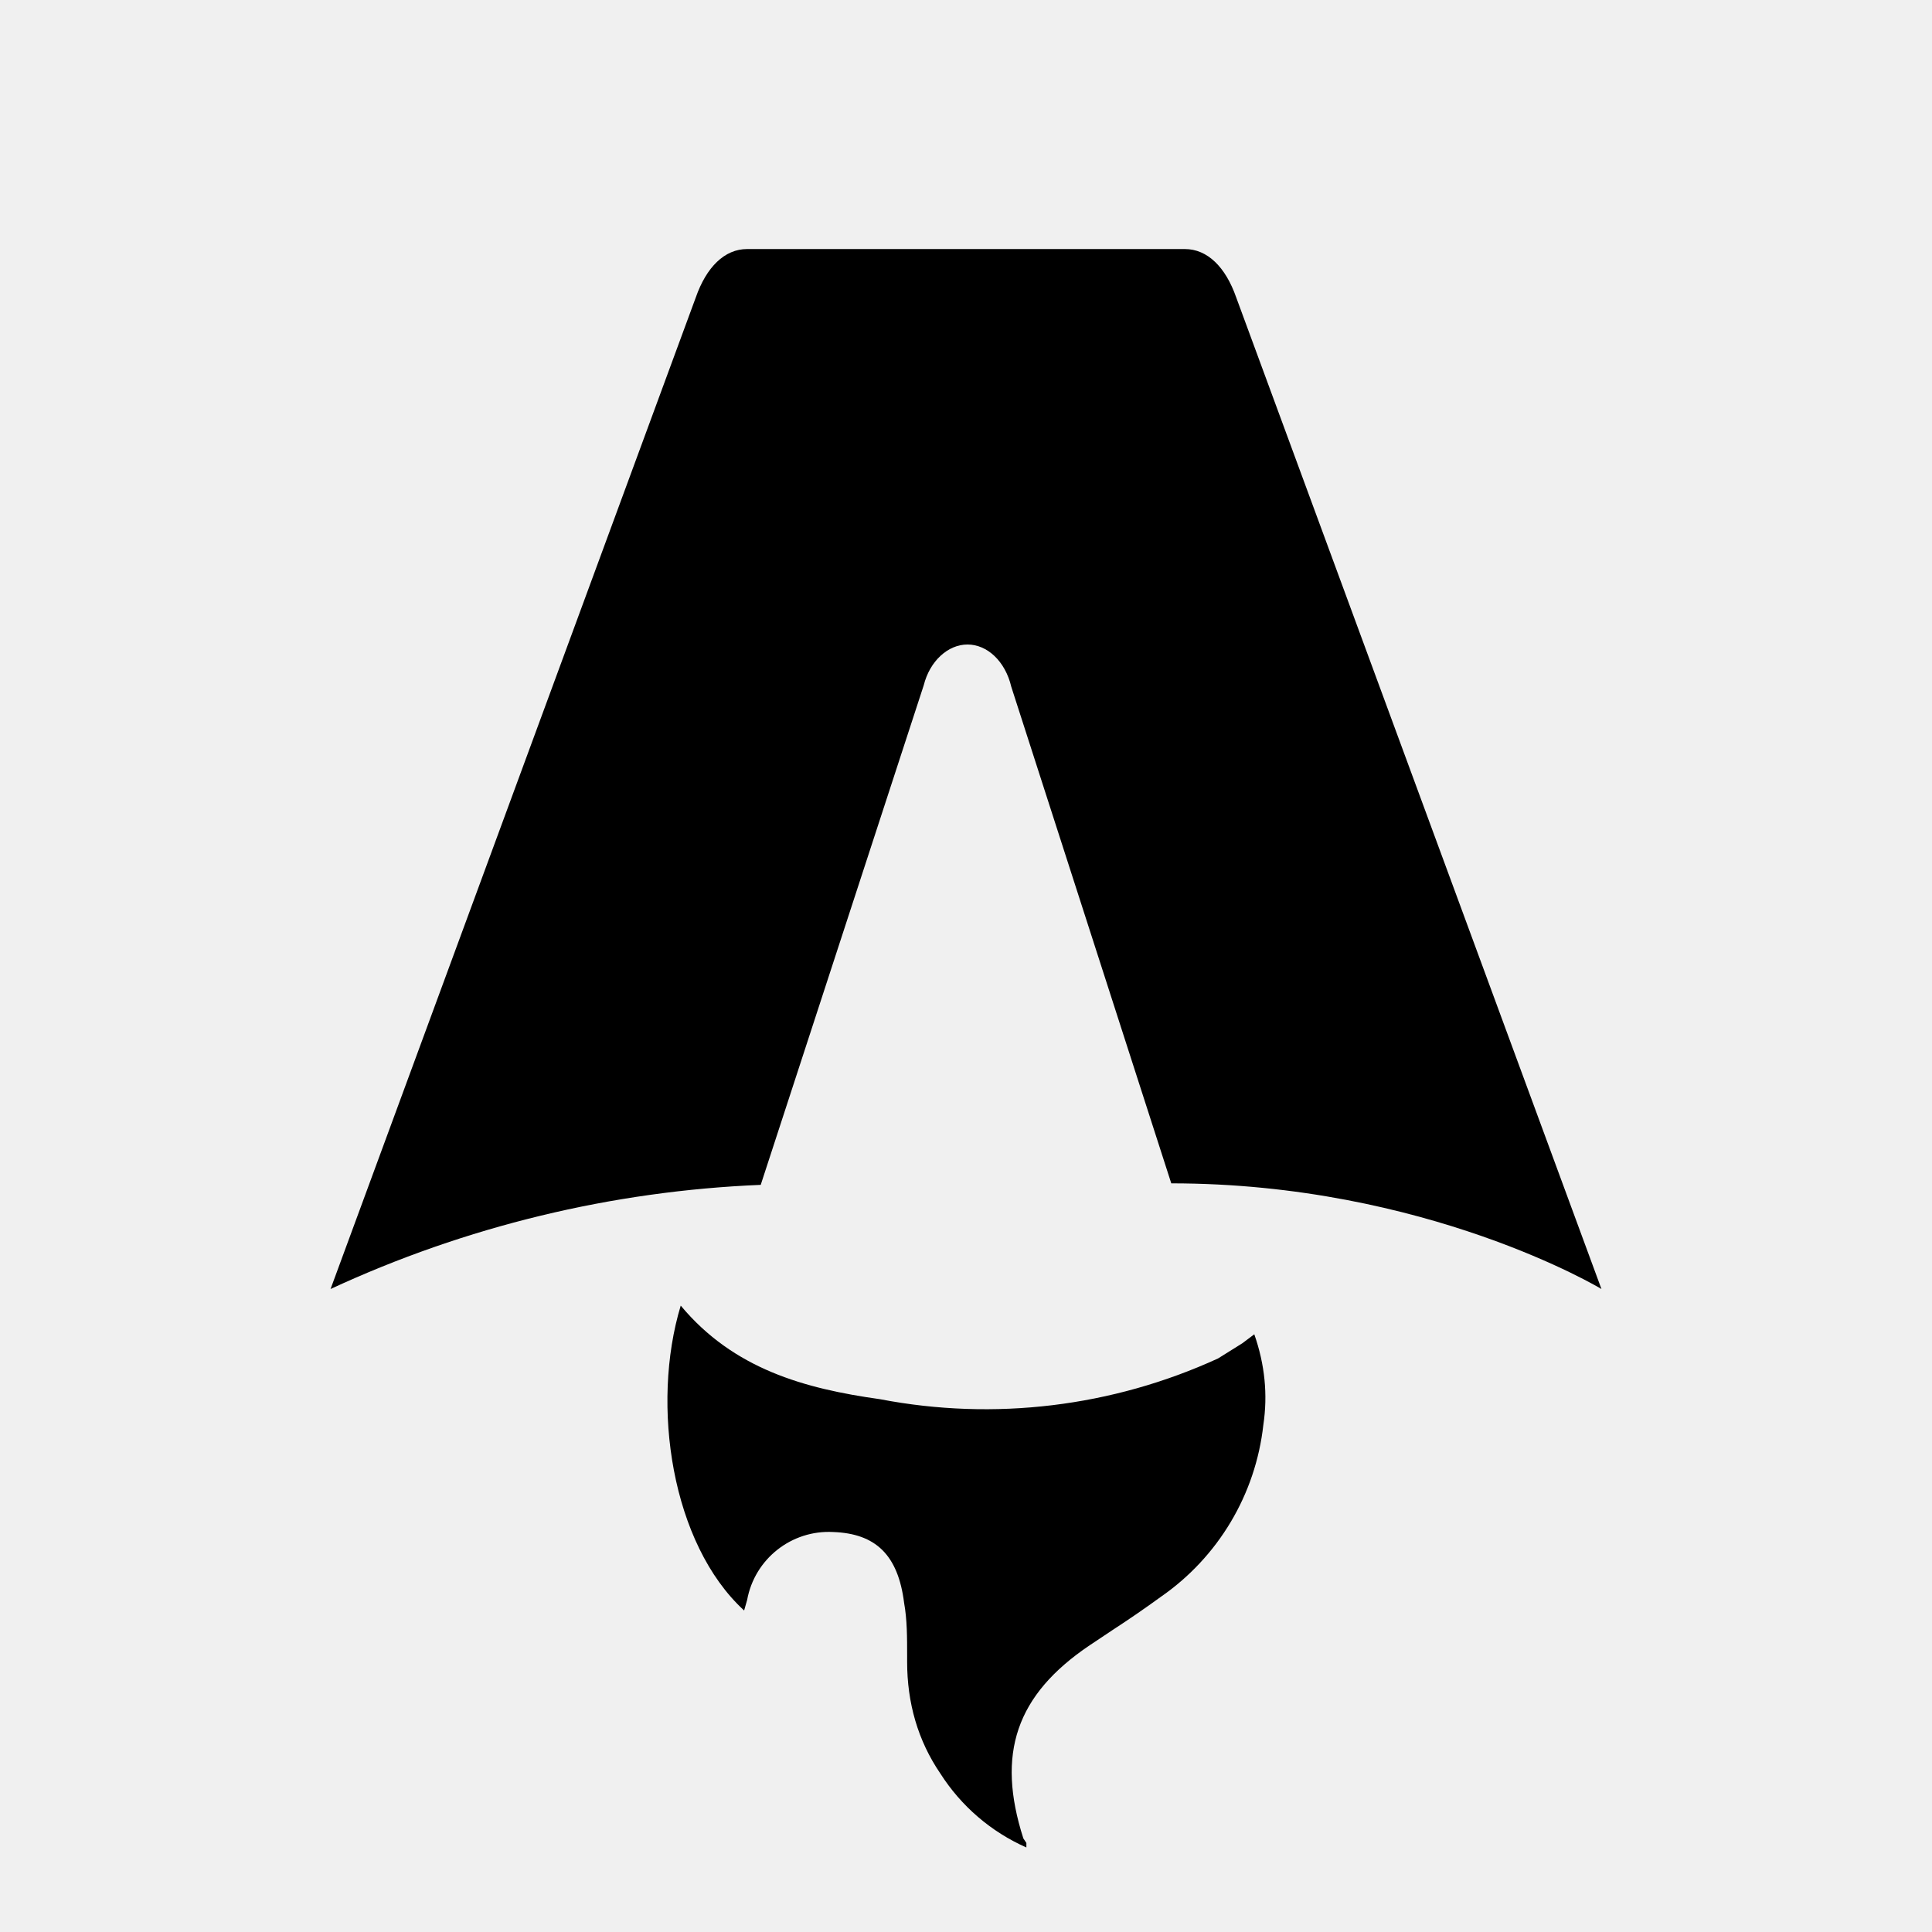
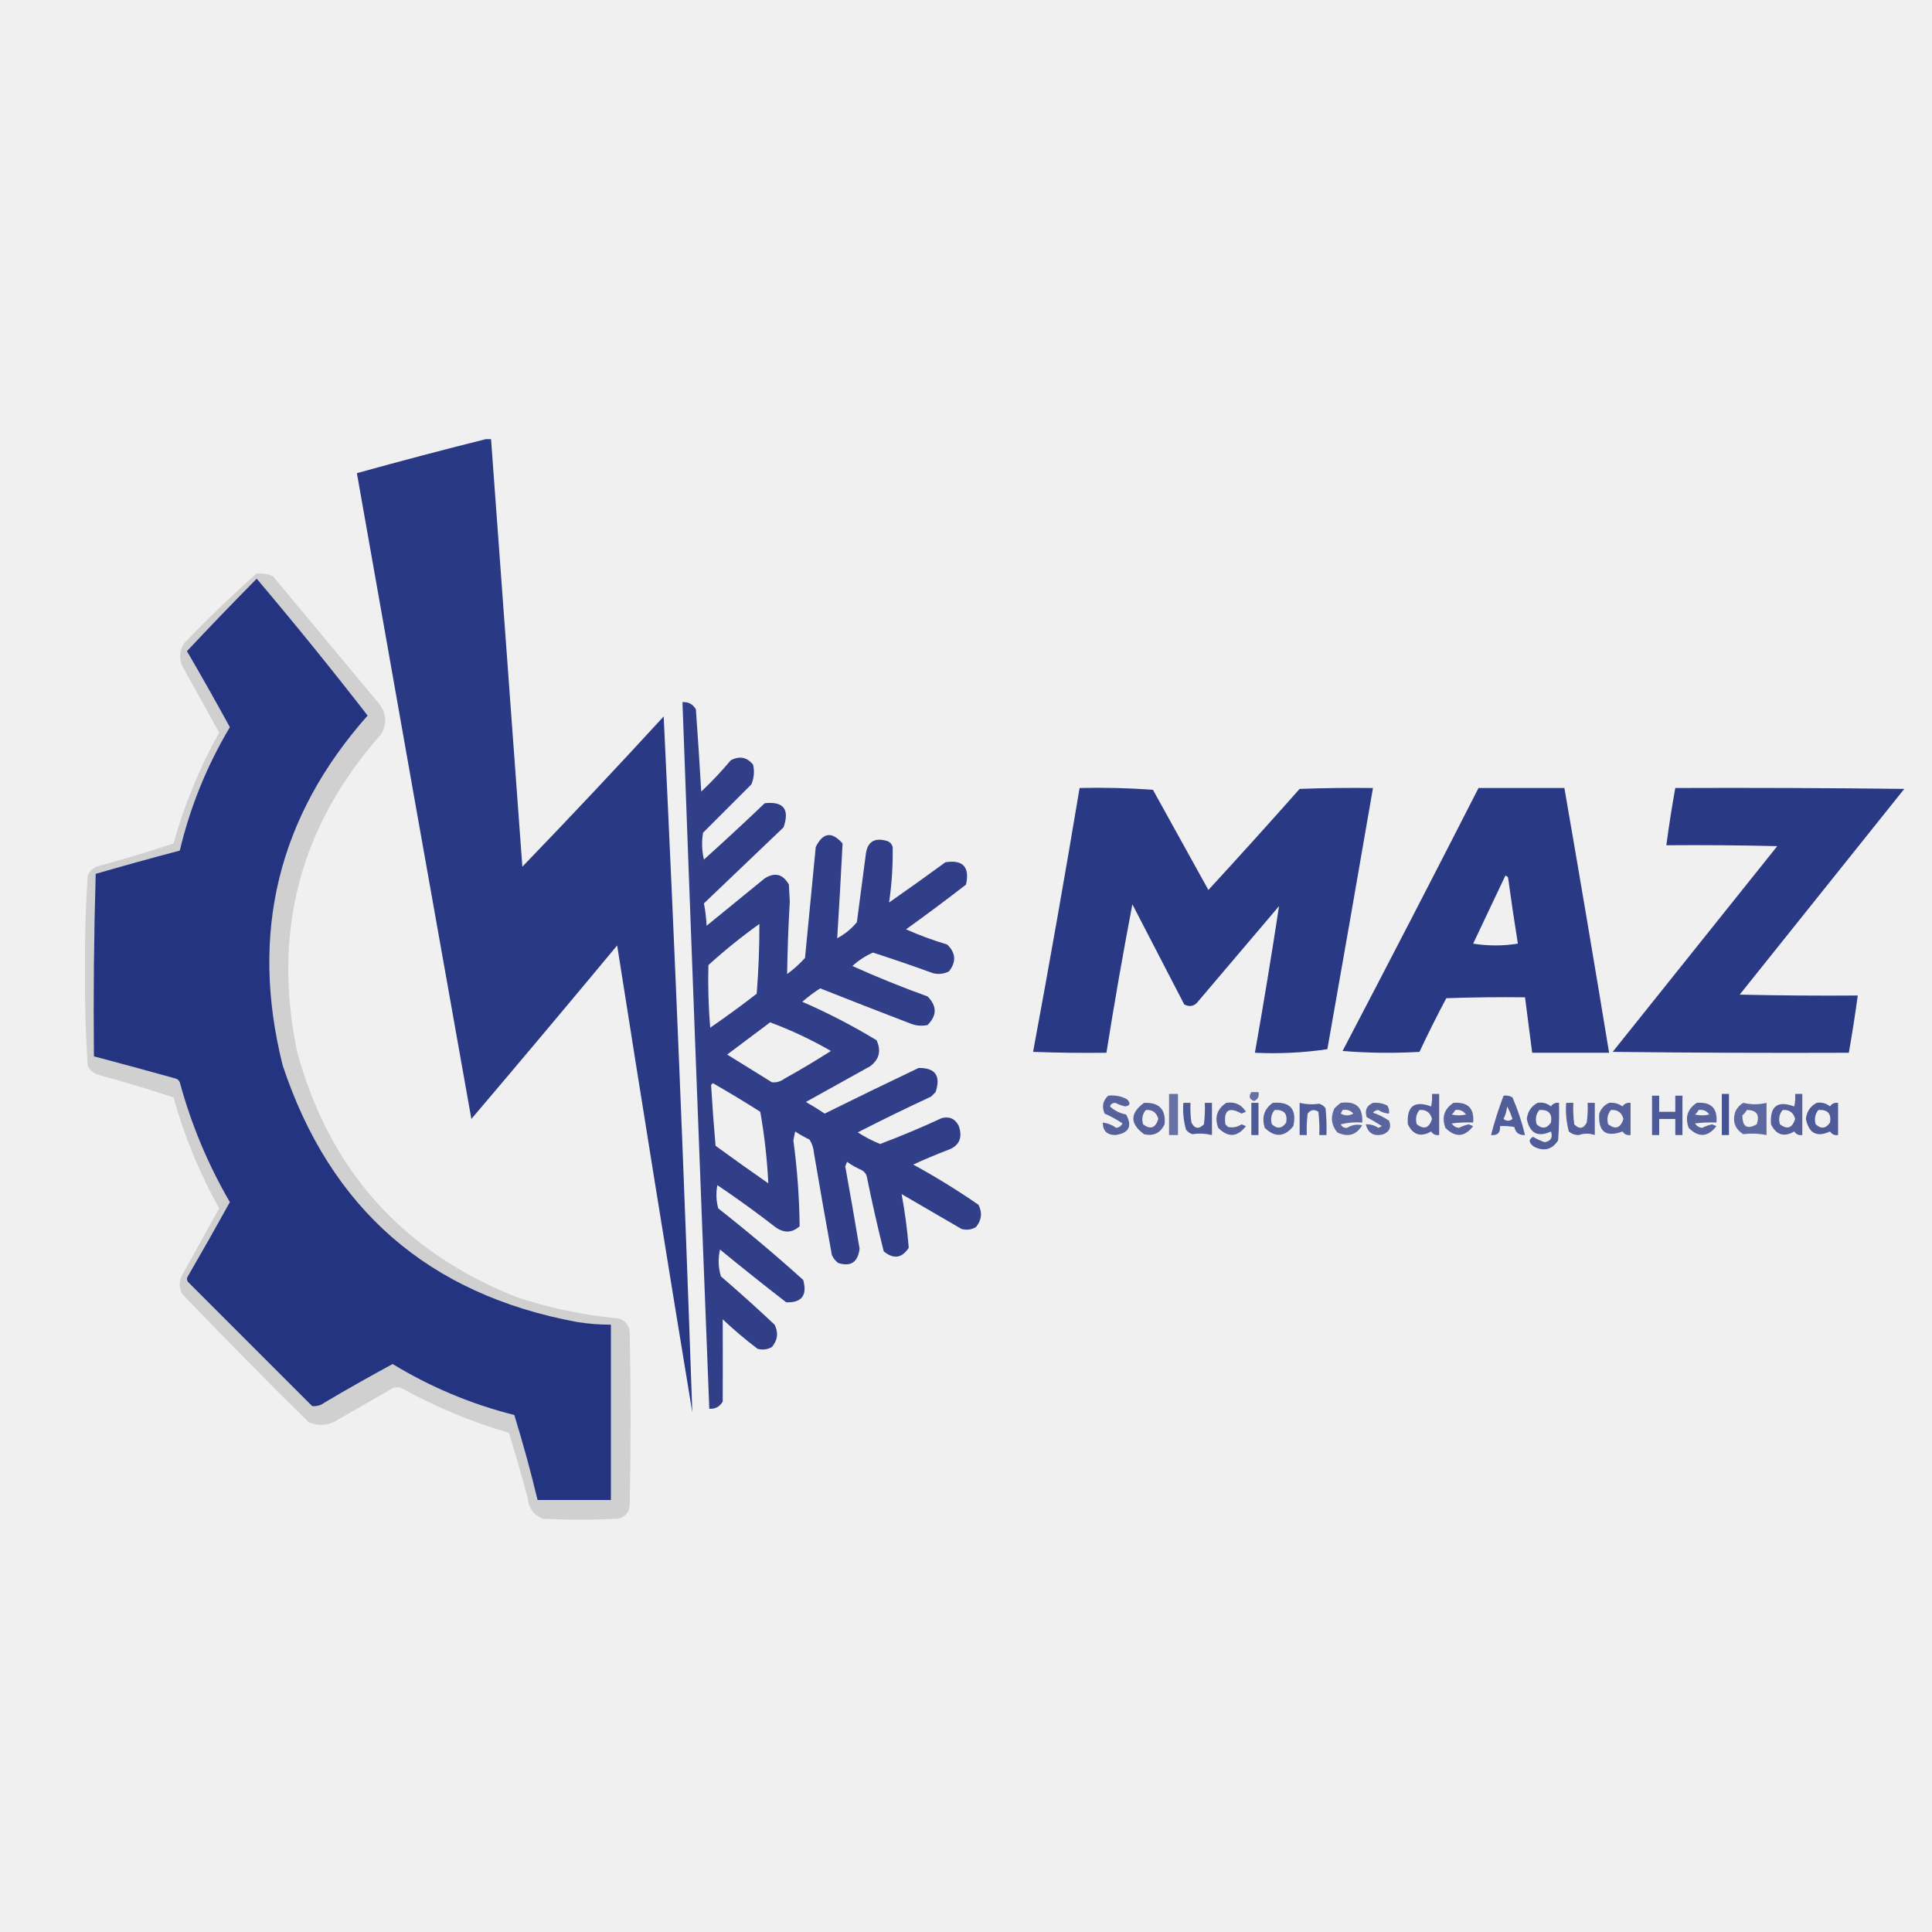
- <svg xmlns="http://www.w3.org/2000/svg" fill="none" viewBox="0 0 128 128">
-   <path d="M50.4 78.5a75.1 75.1 0 0 0-28.5 6.9l24.2-65.7c.7-2 1.9-3.2 3.4-3.2h29c1.5 0 2.7 1.2 3.4 3.2l24.2 65.7s-11.6-7-28.5-7L67 45.5c-.4-1.7-1.6-2.8-2.9-2.8-1.3 0-2.5 1.1-2.9 2.7L50.4 78.5Zm-1.1 28.2Zm-4.2-20.2c-2 6.6-.6 15.8 4.2 20.2a17.5 17.5 0 0 1 .2-.7 5.5 5.5 0 0 1 5.7-4.5c2.8.1 4.3 1.5 4.7 4.7.2 1.1.2 2.3.2 3.5v.4c0 2.7.7 5.2 2.2 7.4a13 13 0 0 0 5.7 4.9v-.3l-.2-.3c-1.8-5.6-.5-9.5 4.4-12.8l1.5-1a73 73 0 0 0 3.2-2.2 16 16 0 0 0 6.8-11.4c.3-2 .1-4-.6-6l-.8.6-1.6 1a37 37 0 0 1-22.4 2.7c-5-.7-9.7-2-13.2-6.2Z" />
-   <style>
-         path { fill: #000; }
-         @media (prefers-color-scheme: dark) {
-             path { fill: #FFF; }
-         }
-     </style>
+ <svg xmlns="http://www.w3.org/2000/svg" version="1.1" width="1080px" height="1080px" style="shape-rendering:geometricPrecision; text-rendering:geometricPrecision; image-rendering:optimizeQuality; fill-rule:evenodd; clip-rule:evenodd">
+   <g>
+     <path style="opacity:0.98" fill="#263582" d="M 271.5,245.5 C 272.5,245.5 273.5,245.5 274.5,245.5C 280.333,325.155 286.166,404.822 292,484.5C 318.7,456.802 345.033,428.802 371,400.5C 377.211,530.12 382.545,659.787 387,789.5C 372.677,702.564 358.677,615.564 345,528.5C 317.992,561.005 290.825,593.338 263.5,625.5C 242.059,505.189 220.726,384.856 199.5,264.5C 223.509,257.832 247.509,251.499 271.5,245.5 Z" />
+   </g>
+   <g>
+     <path style="opacity:0.134" fill="#000001" d="M 143.5,320.5 C 146.607,320.351 149.607,320.851 152.5,322C 172.333,345.833 192.167,369.667 212,393.5C 216.112,398.95 216.446,404.617 213,410.5C 167.852,461.412 152.185,520.412 166,587.5C 183.869,653.707 224.702,699.54 288.5,725C 307.034,731.174 326.034,735.174 345.5,737C 349.395,737.933 351.562,740.433 352,744.5C 352.667,776.833 352.667,809.167 352,841.5C 351.648,845.521 349.482,848.021 345.5,849C 331.5,849.667 317.5,849.667 303.5,849C 298.378,846.946 295.545,843.113 295,837.5C 291.728,825.242 288.228,813.076 284.5,801C 263.532,794.845 243.532,786.512 224.5,776C 222.833,775.333 221.167,775.333 219.5,776C 208.5,782.333 197.5,788.667 186.5,795C 181.833,797 177.167,797 172.5,795C 148.638,771.472 125.138,747.639 102,723.5C 100,719.833 100,716.167 102,712.5C 108.833,700.167 115.667,687.833 122.5,675.5C 111.555,655.83 103.055,635.163 97,613.5C 83.32,608.941 69.487,604.774 55.5,601C 52.417,600.214 50.251,598.381 49,595.5C 47.861,577.883 47.361,560.217 47.5,542.5C 47.361,524.783 47.861,507.117 49,489.5C 50.251,486.619 52.417,484.786 55.5,484C 69.487,480.226 83.32,476.059 97,471.5C 103.055,449.837 111.555,429.17 122.5,409.5C 115.667,397.167 108.833,384.833 102,372.5C 99.961,368.013 100.294,363.68 103,359.5C 116.092,345.905 129.592,332.905 143.5,320.5 Z" />
+   </g>
+   <g>
+     <path style="opacity:1" fill="#253481" d="M 143.5,323.5 C 164.695,348.533 185.362,374.033 205.5,400C 155.379,456.555 139.546,521.722 158,595.5C 184.594,675.764 239.427,723.597 322.5,739C 328.796,740.012 335.129,740.512 341.5,740.5C 341.5,773.167 341.5,805.833 341.5,838.5C 327.833,838.5 314.167,838.5 300.5,838.5C 296.673,822.521 292.34,806.687 287.5,791C 263.365,784.903 240.698,775.403 219.5,762.5C 206.671,769.414 194.004,776.58 181.5,784C 179.35,785.59 177.017,786.257 174.5,786C 151.333,762.833 128.167,739.667 105,716.5C 104.333,715.5 104.333,714.5 105,713.5C 112.967,699.732 120.8,685.898 128.5,672C 116.251,650.93 106.918,628.597 100.5,605C 100.095,604.055 99.428,603.388 98.5,603C 83.177,598.725 67.844,594.558 52.5,590.5C 52.167,556.493 52.5,522.493 53.5,488.5C 69.122,483.959 84.789,479.625 100.5,475.5C 106.307,451.081 115.64,428.081 128.5,406.5C 120.684,392.195 112.684,378.028 104.5,364C 117.327,350.34 130.327,336.84 143.5,323.5 Z" />
+   </g>
+   <g>
+     <path style="opacity:0.943" fill="#263582" d="M 381.5,392.5 C 384.785,392.269 387.285,393.603 389,396.5C 390.102,411.822 391.102,427.155 392,442.5C 397.866,436.969 403.366,431.135 408.5,425C 413.457,422.418 417.623,423.251 421,427.5C 421.837,431.295 421.504,434.961 420,438.5C 411,447.5 402,456.5 393,465.5C 392.171,470.533 392.338,475.533 393.5,480.5C 404.984,470.184 416.317,459.684 427.5,449C 438.014,447.859 441.514,452.359 438,462.5C 423.167,476.667 408.333,490.833 393.5,505C 394.3,509.08 394.8,513.247 395,517.5C 405.833,508.667 416.667,499.833 427.5,491C 433.181,487.447 437.681,488.614 441,494.5C 441.167,497.667 441.333,500.833 441.5,504C 440.71,517.511 440.21,531.011 440,544.5C 443.683,541.813 447.017,538.813 450,535.5C 452,514.833 454,494.167 456,473.5C 460.017,465.321 465.017,464.655 471,471.5C 470.12,489.176 469.12,506.842 468,524.5C 472.297,522.196 475.964,519.196 479,515.5C 480.667,502.833 482.333,490.167 484,477.5C 484.881,470.636 488.714,468.136 495.5,470C 497.333,470.5 498.5,471.667 499,473.5C 499.174,483.929 498.507,494.262 497,504.5C 507.588,497.123 518.088,489.623 528.5,482C 538.338,480.47 542.171,484.637 540,494.5C 528.951,503.057 517.784,511.391 506.5,519.5C 513.941,522.815 521.607,525.648 529.5,528C 534.325,532.669 534.658,537.669 530.5,543C 527.634,544.457 524.634,544.79 521.5,544C 510.408,539.969 499.241,536.136 488,532.5C 483.757,534.372 479.923,536.872 476.5,540C 490.243,546.202 504.243,551.868 518.5,557C 523.833,562.333 523.833,567.667 518.5,573C 515.072,573.701 511.738,573.368 508.5,572C 491.794,565.598 475.127,559.098 458.5,552.5C 454.988,554.757 451.654,557.257 448.5,560C 462.852,566.258 476.685,573.425 490,581.5C 492.697,587.311 491.53,592.144 486.5,596C 474.5,602.667 462.5,609.333 450.5,616C 454.084,618.041 457.584,620.208 461,622.5C 478.423,613.872 495.923,605.372 513.5,597C 522.87,596.868 526.037,601.368 523,610.5C 522.167,611.333 521.333,612.167 520.5,613C 506.711,619.395 493.044,626.061 479.5,633C 483.491,635.578 487.657,637.745 492,639.5C 503.66,635.088 515.16,630.254 526.5,625C 530.886,623.943 534.053,625.443 536,629.5C 538.273,636.247 536.106,640.747 529.5,643C 523.085,645.472 516.752,648.138 510.5,651C 523.085,657.873 535.252,665.373 547,673.5C 549.236,677.99 548.736,682.156 545.5,686C 542.97,687.422 540.303,687.755 537.5,687C 526.333,680.5 515.167,674 504,667.5C 505.849,677.415 507.182,687.415 508,697.5C 504.196,703.377 499.529,704.044 494,699.5C 490.519,685.576 487.352,671.576 484.5,657.5C 483.99,655.912 482.99,654.745 481.5,654C 478.671,652.753 476.005,651.253 473.5,649.5C 473.167,650.333 472.833,651.167 472.5,652C 475.275,667.315 477.941,682.648 480.5,698C 479.595,705.597 475.595,708.264 468.5,706C 466.951,704.786 465.785,703.286 465,701.5C 461.559,682.519 458.225,663.519 455,644.5C 454.79,641.766 453.956,639.266 452.5,637C 449.705,635.7 447.039,634.2 444.5,632.5C 444.167,634.167 443.833,635.833 443.5,637.5C 445.662,653.45 446.829,669.45 447,685.5C 442.774,689.25 438.274,689.416 433.5,686C 422.932,677.799 412.099,669.966 401,662.5C 400.172,666.871 400.339,671.205 401.5,675.5C 417.823,688.329 433.656,701.662 449,715.5C 451.371,724.111 448.204,728.278 439.5,728C 427.023,718.357 414.689,708.523 402.5,698.5C 401.334,703.522 401.501,708.522 403,713.5C 413.189,722.266 423.189,731.266 433,740.5C 435.236,744.99 434.736,749.156 431.5,753C 428.97,754.422 426.303,754.755 423.5,754C 416.707,748.875 410.207,743.375 404,737.5C 404.055,752.832 404.055,768.165 404,783.5C 402.285,786.397 399.785,787.731 396.5,787.5C 391.314,655.84 386.314,524.173 381.5,392.5 Z M 424.5,516.5 C 424.535,529.519 424.035,542.519 423,555.5C 414.511,562.078 405.844,568.411 397,574.5C 396.037,562.841 395.704,551.175 396,539.5C 405.085,531.241 414.585,523.574 424.5,516.5 Z M 430.5,571.5 C 442.258,575.867 453.591,581.2 464.5,587.5C 455.999,592.918 447.332,598.085 438.5,603C 436.35,604.59 434.017,605.257 431.5,605C 423.167,599.833 414.833,594.667 406.5,589.5C 414.53,583.491 422.53,577.491 430.5,571.5 Z M 429.5,661.5 C 419.608,654.632 409.775,647.632 400,640.5C 399.02,629.152 398.187,617.818 397.5,606.5C 397.833,606.167 398.167,605.833 398.5,605.5C 407.465,610.635 416.298,615.968 425,621.5C 427.337,634.704 428.837,648.037 429.5,661.5 Z" />
+   </g>
+   <g>
+     <path style="opacity:0.978" fill="#263582" d="M 603.5,440.5 C 617.183,440.167 630.85,440.501 644.5,441.5C 654.833,460.167 665.167,478.833 675.5,497.5C 692.656,478.842 709.656,460.008 726.5,441C 740.163,440.5 753.829,440.333 767.5,440.5C 759.11,489.173 750.61,537.839 742,586.5C 728.747,588.471 715.247,589.138 701.5,588.5C 706.332,561.176 710.832,533.842 715,506.5C 700,524.167 685,541.833 670,559.5C 667.872,562.458 665.206,563.124 662,561.5C 652.333,542.833 642.667,524.167 633,505.5C 627.733,533.1 622.9,560.767 618.5,588.5C 604.829,588.667 591.163,588.5 577.5,588C 586.611,538.943 595.277,489.777 603.5,440.5 Z" />
+   </g>
+   <g>
+     <path style="opacity:0.979" fill="#263582" d="M 826.5,440.5 C 842.5,440.5 858.5,440.5 874.5,440.5C 883.049,489.797 891.383,539.13 899.5,588.5C 885.167,588.5 870.833,588.5 856.5,588.5C 855.167,578.167 853.833,567.833 852.5,557.5C 837.83,557.333 823.163,557.5 808.5,558C 803.229,567.876 798.229,577.876 793.5,588C 779.155,588.833 764.822,588.666 750.5,587.5C 776.114,538.603 801.448,489.603 826.5,440.5 Z M 841.5,489.5 C 842.117,489.611 842.617,489.944 843,490.5C 844.696,502.873 846.529,515.206 848.5,527.5C 840.167,528.833 831.833,528.833 823.5,527.5C 829.511,514.812 835.511,502.145 841.5,489.5 Z" />
+   </g>
+   <g>
+     <path style="opacity:0.977" fill="#263582" d="M 936.5,440.5 C 979.168,440.333 1021.83,440.5 1064.5,441C 1033.83,479.333 1003.17,517.667 972.5,556C 994.497,556.5 1016.5,556.667 1038.5,556.5C 1037.05,567.199 1035.38,577.866 1033.5,588.5C 989.499,588.667 945.499,588.5 901.5,588C 932.167,549.667 962.833,511.333 993.5,473C 972.836,472.5 952.169,472.333 931.5,472.5C 932.908,461.793 934.575,451.126 936.5,440.5 Z" />
+   </g>
+   <g>
+     <path style="opacity:0.679" fill="#263582" d="M 699.5,610.5 C 700.833,610.5 702.167,610.5 703.5,610.5C 703.99,612.948 703.157,614.615 701,615.5C 698.389,614.5 697.889,612.833 699.5,610.5 Z" />
+   </g>
+   <g>
+     <path style="opacity:0.678" fill="#263582" d="M 653.5,611.5 C 655.167,611.5 656.833,611.5 658.5,611.5C 658.5,619.167 658.5,626.833 658.5,634.5C 656.833,634.5 655.167,634.5 653.5,634.5C 653.5,626.833 653.5,619.167 653.5,611.5 Z" />
+   </g>
+   <g>
+     <path style="opacity:0.781" fill="#263582" d="M 800.5,611.5 C 801.833,611.5 803.167,611.5 804.5,611.5C 804.5,619.167 804.5,626.833 804.5,634.5C 802.549,634.773 801.049,634.107 800,632.5C 794.269,635.804 789.935,634.471 787,628.5C 786.277,618.374 790.61,615.041 800,618.5C 800.497,616.19 800.663,613.857 800.5,611.5 Z M 793.5,620.5 C 797.193,620.186 799.527,621.852 800.5,625.5C 798.921,630.595 796.087,631.595 792,628.5C 791.109,625.502 791.609,622.836 793.5,620.5 Z" />
+   </g>
+   <g>
+     <path style="opacity:0.847" fill="#263582" d="M 962.5,611.5 C 963.833,611.5 965.167,611.5 966.5,611.5C 966.5,619.167 966.5,626.833 966.5,634.5C 965.167,634.5 963.833,634.5 962.5,634.5C 962.5,626.833 962.5,619.167 962.5,611.5 Z" />
+   </g>
+   <g>
+     <path style="opacity:0.781" fill="#263582" d="M 1003.5,611.5 C 1004.83,611.5 1006.17,611.5 1007.5,611.5C 1007.5,619.167 1007.5,626.833 1007.5,634.5C 1005.55,634.773 1004.05,634.107 1003,632.5C 997.269,635.804 992.935,634.471 990,628.5C 989.277,618.374 993.61,615.041 1003,618.5C 1003.5,616.19 1003.66,613.857 1003.5,611.5 Z M 996.5,620.5 C 1000.19,620.186 1002.53,621.852 1003.5,625.5C 1001.92,630.595 999.087,631.595 995,628.5C 994.109,625.502 994.609,622.836 996.5,620.5 Z" />
+   </g>
+   <g>
+     <path style="opacity:0.757" fill="#263582" d="M 619.5,612.5 C 623.257,612.071 626.757,612.737 630,614.5C 632.158,616.694 631.825,618.027 629,618.5C 627.072,618.067 625.239,617.4 623.5,616.5C 622,616.453 621,617.119 620.5,618.5C 622.995,620.843 625.995,622.343 629.5,623C 633.104,629.593 631.104,633.427 623.5,634.5C 618.777,634.444 616.444,632.111 616.5,627.5C 619.315,627.892 621.815,628.892 624,630.5C 625.607,630.231 626.774,629.397 627.5,628C 624.339,625.888 621.006,624.054 617.5,622.5C 615.81,618.631 616.476,615.298 619.5,612.5 Z" />
+   </g>
+   <g>
+     <path style="opacity:0.789" fill="#263582" d="M 840.5,612.5 C 842.288,612.215 843.955,612.548 845.5,613.5C 848.438,620.314 850.771,627.314 852.5,634.5C 849.255,634.707 847.255,633.207 846.5,630C 843.854,629.503 841.187,629.336 838.5,629.5C 838.817,633.172 837.151,634.838 833.5,634.5C 835.427,627.051 837.761,619.717 840.5,612.5 Z M 842.5,618.5 C 843.67,620.65 844.67,622.984 845.5,625.5C 843.833,626.833 842.167,626.833 840.5,625.5C 841.577,623.271 842.244,620.937 842.5,618.5 Z" />
+   </g>
+   <g>
+     <path style="opacity:0.799" fill="#263582" d="M 923.5,612.5 C 924.833,612.5 926.167,612.5 927.5,612.5C 927.5,615.5 927.5,618.5 927.5,621.5C 930.5,621.5 933.5,621.5 936.5,621.5C 936.5,618.5 936.5,615.5 936.5,612.5C 937.833,612.5 939.167,612.5 940.5,612.5C 940.5,619.833 940.5,627.167 940.5,634.5C 939.167,634.5 937.833,634.5 936.5,634.5C 936.5,631.5 936.5,628.5 936.5,625.5C 933.5,625.5 930.5,625.5 927.5,625.5C 927.5,628.5 927.5,631.5 927.5,634.5C 926.167,634.5 924.833,634.5 923.5,634.5C 923.5,627.167 923.5,619.833 923.5,612.5 Z" />
+   </g>
+   <g>
+     <path style="opacity:0.757" fill="#263582" d="M 639.5,616.5 C 647.986,616.151 651.82,620.151 651,628.5C 648.647,633.426 644.814,635.26 639.5,634C 631.555,628.17 631.555,622.336 639.5,616.5 Z M 640.5,620.5 C 644.193,620.186 646.527,621.852 647.5,625.5C 645.921,630.595 643.087,631.595 639,628.5C 638.109,625.502 638.609,622.836 640.5,620.5 Z" />
+   </g>
+   <g>
+     <path style="opacity:0.797" fill="#263582" d="M 661.5,616.5 C 662.833,616.5 664.167,616.5 665.5,616.5C 665.335,620.182 665.501,623.848 666,627.5C 667.826,631.037 670.16,631.371 673,628.5C 673.499,624.514 673.666,620.514 673.5,616.5C 674.833,616.5 676.167,616.5 677.5,616.5C 677.5,622.5 677.5,628.5 677.5,634.5C 673.873,633.642 670.206,633.476 666.5,634C 665.069,633.535 663.903,632.701 663,631.5C 661.612,626.628 661.112,621.628 661.5,616.5 Z" />
+   </g>
+   <g>
+     <path style="opacity:0.76" fill="#263582" d="M 685.5,616.5 C 690.311,615.74 693.978,617.407 696.5,621.5C 695.667,621.833 694.833,622.167 694,622.5C 686.961,618.545 683.961,620.545 685,628.5C 685.5,629 686,629.5 686.5,630C 689.219,630.528 691.719,630.028 694,628.5C 694.833,628.833 695.667,629.167 696.5,629.5C 691.727,635.711 686.56,636.045 681,630.5C 678.807,624.593 680.307,619.927 685.5,616.5 Z" />
+   </g>
+   <g>
+     <path style="opacity:0.803" fill="#263582" d="M 699.5,616.5 C 700.833,616.5 702.167,616.5 703.5,616.5C 703.5,622.5 703.5,628.5 703.5,634.5C 702.167,634.5 700.833,634.5 699.5,634.5C 699.5,628.5 699.5,622.5 699.5,616.5 Z" />
+   </g>
+   <g>
+     <path style="opacity:0.769" fill="#263582" d="M 711.5,616.5 C 721.179,615.678 725.012,620.011 723,629.5C 718.062,635.654 712.728,635.988 707,630.5C 705.19,624.519 706.69,619.852 711.5,616.5 Z M 712.5,620.5 C 717.665,620.162 719.831,622.495 719,627.5C 716.679,630.917 714.012,631.25 711,628.5C 710.109,625.502 710.609,622.836 712.5,620.5 Z" />
+   </g>
+   <g>
+     <path style="opacity:0.795" fill="#263582" d="M 726.5,616.5 C 730.127,617.358 733.794,617.524 737.5,617C 738.931,617.465 740.097,618.299 741,619.5C 741.499,624.489 741.666,629.489 741.5,634.5C 740.167,634.5 738.833,634.5 737.5,634.5C 737.666,630.154 737.499,625.821 737,621.5C 734.67,619.968 732.67,620.302 731,622.5C 730.501,626.486 730.334,630.486 730.5,634.5C 729.167,634.5 727.833,634.5 726.5,634.5C 726.5,628.5 726.5,622.5 726.5,616.5 Z" />
+   </g>
+   <g>
+     <path style="opacity:0.724" fill="#263582" d="M 749.5,616.5 C 758.006,615.341 762.006,619.008 761.5,627.5C 757.445,627.176 753.445,627.509 749.5,628.5C 750.171,629.946 751.338,630.612 753,630.5C 755.601,628.847 758.435,628.347 761.5,629C 758.151,634.567 753.484,635.9 747.5,633C 744.171,628.863 743.671,624.363 746,619.5C 747.145,618.364 748.312,617.364 749.5,616.5 Z M 750.5,620.5 C 752.977,620.051 754.977,620.717 756.5,622.5C 754.167,623.833 751.833,623.833 749.5,622.5C 749.863,621.817 750.196,621.15 750.5,620.5 Z" />
+   </g>
+   <g>
+     <path style="opacity:0.741" fill="#263582" d="M 767.5,616.5 C 770.32,616.248 772.986,616.748 775.5,618C 776.38,619.356 776.714,620.856 776.5,622.5C 774.334,622.421 772.334,621.754 770.5,620.5C 769.263,620.556 768.263,621.056 767.5,622C 770.693,623.054 773.693,624.554 776.5,626.5C 777.886,629.901 776.886,632.401 773.5,634C 768.13,635.488 764.797,633.655 763.5,628.5C 766.09,628.396 768.423,629.063 770.5,630.5C 771.167,630.167 771.833,629.833 772.5,629.5C 769.772,627.747 766.939,626.08 764,624.5C 762.78,620.707 763.947,618.04 767.5,616.5 Z" />
+   </g>
+   <g>
+     <path style="opacity:0.752" fill="#263582" d="M 812.5,616.5 C 820.551,615.884 824.218,619.551 823.5,627.5C 819.486,627.334 815.486,627.501 811.5,628C 812.459,629.464 813.792,630.297 815.5,630.5C 817.239,629.6 819.072,628.933 821,628.5C 821.833,628.833 822.667,629.167 823.5,629.5C 818.727,635.711 813.56,636.045 808,630.5C 805.807,624.593 807.307,619.927 812.5,616.5 Z M 813.5,620.5 C 816.022,620.128 818.022,620.961 819.5,623C 816.833,623.667 814.167,623.667 811.5,623C 812.381,622.292 813.047,621.458 813.5,620.5 Z" />
+   </g>
+   <g>
+     <path style="opacity:0.787" fill="#263582" d="M 859.5,616.5 C 862.365,616.055 864.865,616.722 867,618.5C 868.049,616.893 869.549,616.227 871.5,616.5C 871.666,623.508 871.5,630.508 871,637.5C 867.666,642.648 863.166,643.814 857.5,641C 854.505,638.783 854.338,636.95 857,635.5C 859.062,636.729 861.229,637.729 863.5,638.5C 866.975,637.857 868.141,635.857 867,632.5C 859.665,635.915 855.165,633.582 853.5,625.5C 853.955,621.394 855.955,618.394 859.5,616.5 Z M 860.5,620.5 C 865.665,620.162 867.831,622.495 867,627.5C 864.679,630.917 862.012,631.25 859,628.5C 858.109,625.502 858.609,622.836 860.5,620.5 Z" />
+   </g>
+   <g>
+     <path style="opacity:0.779" fill="#263582" d="M 875.5,616.5 C 876.833,616.5 878.167,616.5 879.5,616.5C 879.334,620.514 879.501,624.514 880,628.5C 882.84,631.371 885.174,631.037 887,627.5C 887.499,623.848 887.665,620.182 887.5,616.5C 888.833,616.5 890.167,616.5 891.5,616.5C 891.5,622.5 891.5,628.5 891.5,634.5C 888.47,633.471 885.47,633.471 882.5,634.5C 880.407,634.514 878.574,633.848 877,632.5C 875.603,627.292 875.103,621.959 875.5,616.5 Z" />
+   </g>
+   <g>
+     <path style="opacity:0.76" fill="#263582" d="M 899.5,616.5 C 902.272,616.22 904.772,616.887 907,618.5C 908.049,616.893 909.549,616.227 911.5,616.5C 911.5,622.5 911.5,628.5 911.5,634.5C 909.549,634.773 908.049,634.107 907,632.5C 897.61,635.959 893.277,632.626 894,622.5C 895.021,619.65 896.854,617.65 899.5,616.5 Z M 900.5,620.5 C 904.193,620.186 906.527,621.852 907.5,625.5C 905.921,630.595 903.087,631.595 899,628.5C 898.109,625.502 898.609,622.836 900.5,620.5 Z" />
+   </g>
+   <g>
+     <path style="opacity:0.752" fill="#263582" d="M 948.5,616.5 C 956.551,615.884 960.218,619.551 959.5,627.5C 955.486,627.334 951.486,627.501 947.5,628C 948.459,629.464 949.792,630.297 951.5,630.5C 953.239,629.6 955.072,628.933 957,628.5C 957.833,628.833 958.667,629.167 959.5,629.5C 954.727,635.711 949.56,636.045 944,630.5C 941.807,624.593 943.307,619.927 948.5,616.5 Z M 949.5,620.5 C 952.022,620.128 954.022,620.961 955.5,623C 952.833,623.667 950.167,623.667 947.5,623C 948.381,622.292 949.047,621.458 949.5,620.5 Z" />
+   </g>
+   <g>
+     <path style="opacity:0.723" fill="#263582" d="M 974.5,616.5 C 978.871,617.538 983.205,617.538 987.5,616.5C 987.5,622.5 987.5,628.5 987.5,634.5C 983.205,633.641 978.872,633.474 974.5,634C 969.845,631.103 968.345,626.937 970,621.5C 971.025,619.313 972.525,617.646 974.5,616.5 Z M 976.5,620.5 C 981.989,620.504 983.822,623.171 982,628.5C 976.658,631.52 973.991,629.854 974,623.5C 975.045,622.627 975.878,621.627 976.5,620.5 Z" />
+   </g>
+   <g>
+     <path style="opacity:0.793" fill="#263582" d="M 1015.5,616.5 C 1018.36,616.055 1020.86,616.722 1023,618.5C 1024.05,616.893 1025.55,616.227 1027.5,616.5C 1027.5,622.5 1027.5,628.5 1027.5,634.5C 1025.55,634.773 1024.05,634.107 1023,632.5C 1015.66,635.915 1011.16,633.582 1009.5,625.5C 1009.95,621.394 1011.95,618.394 1015.5,616.5 Z M 1016.5,620.5 C 1021.66,620.162 1023.83,622.495 1023,627.5C 1020.68,630.917 1018.01,631.25 1015,628.5C 1014.11,625.502 1014.61,622.836 1016.5,620.5 Z" />
+   </g>
</svg>
